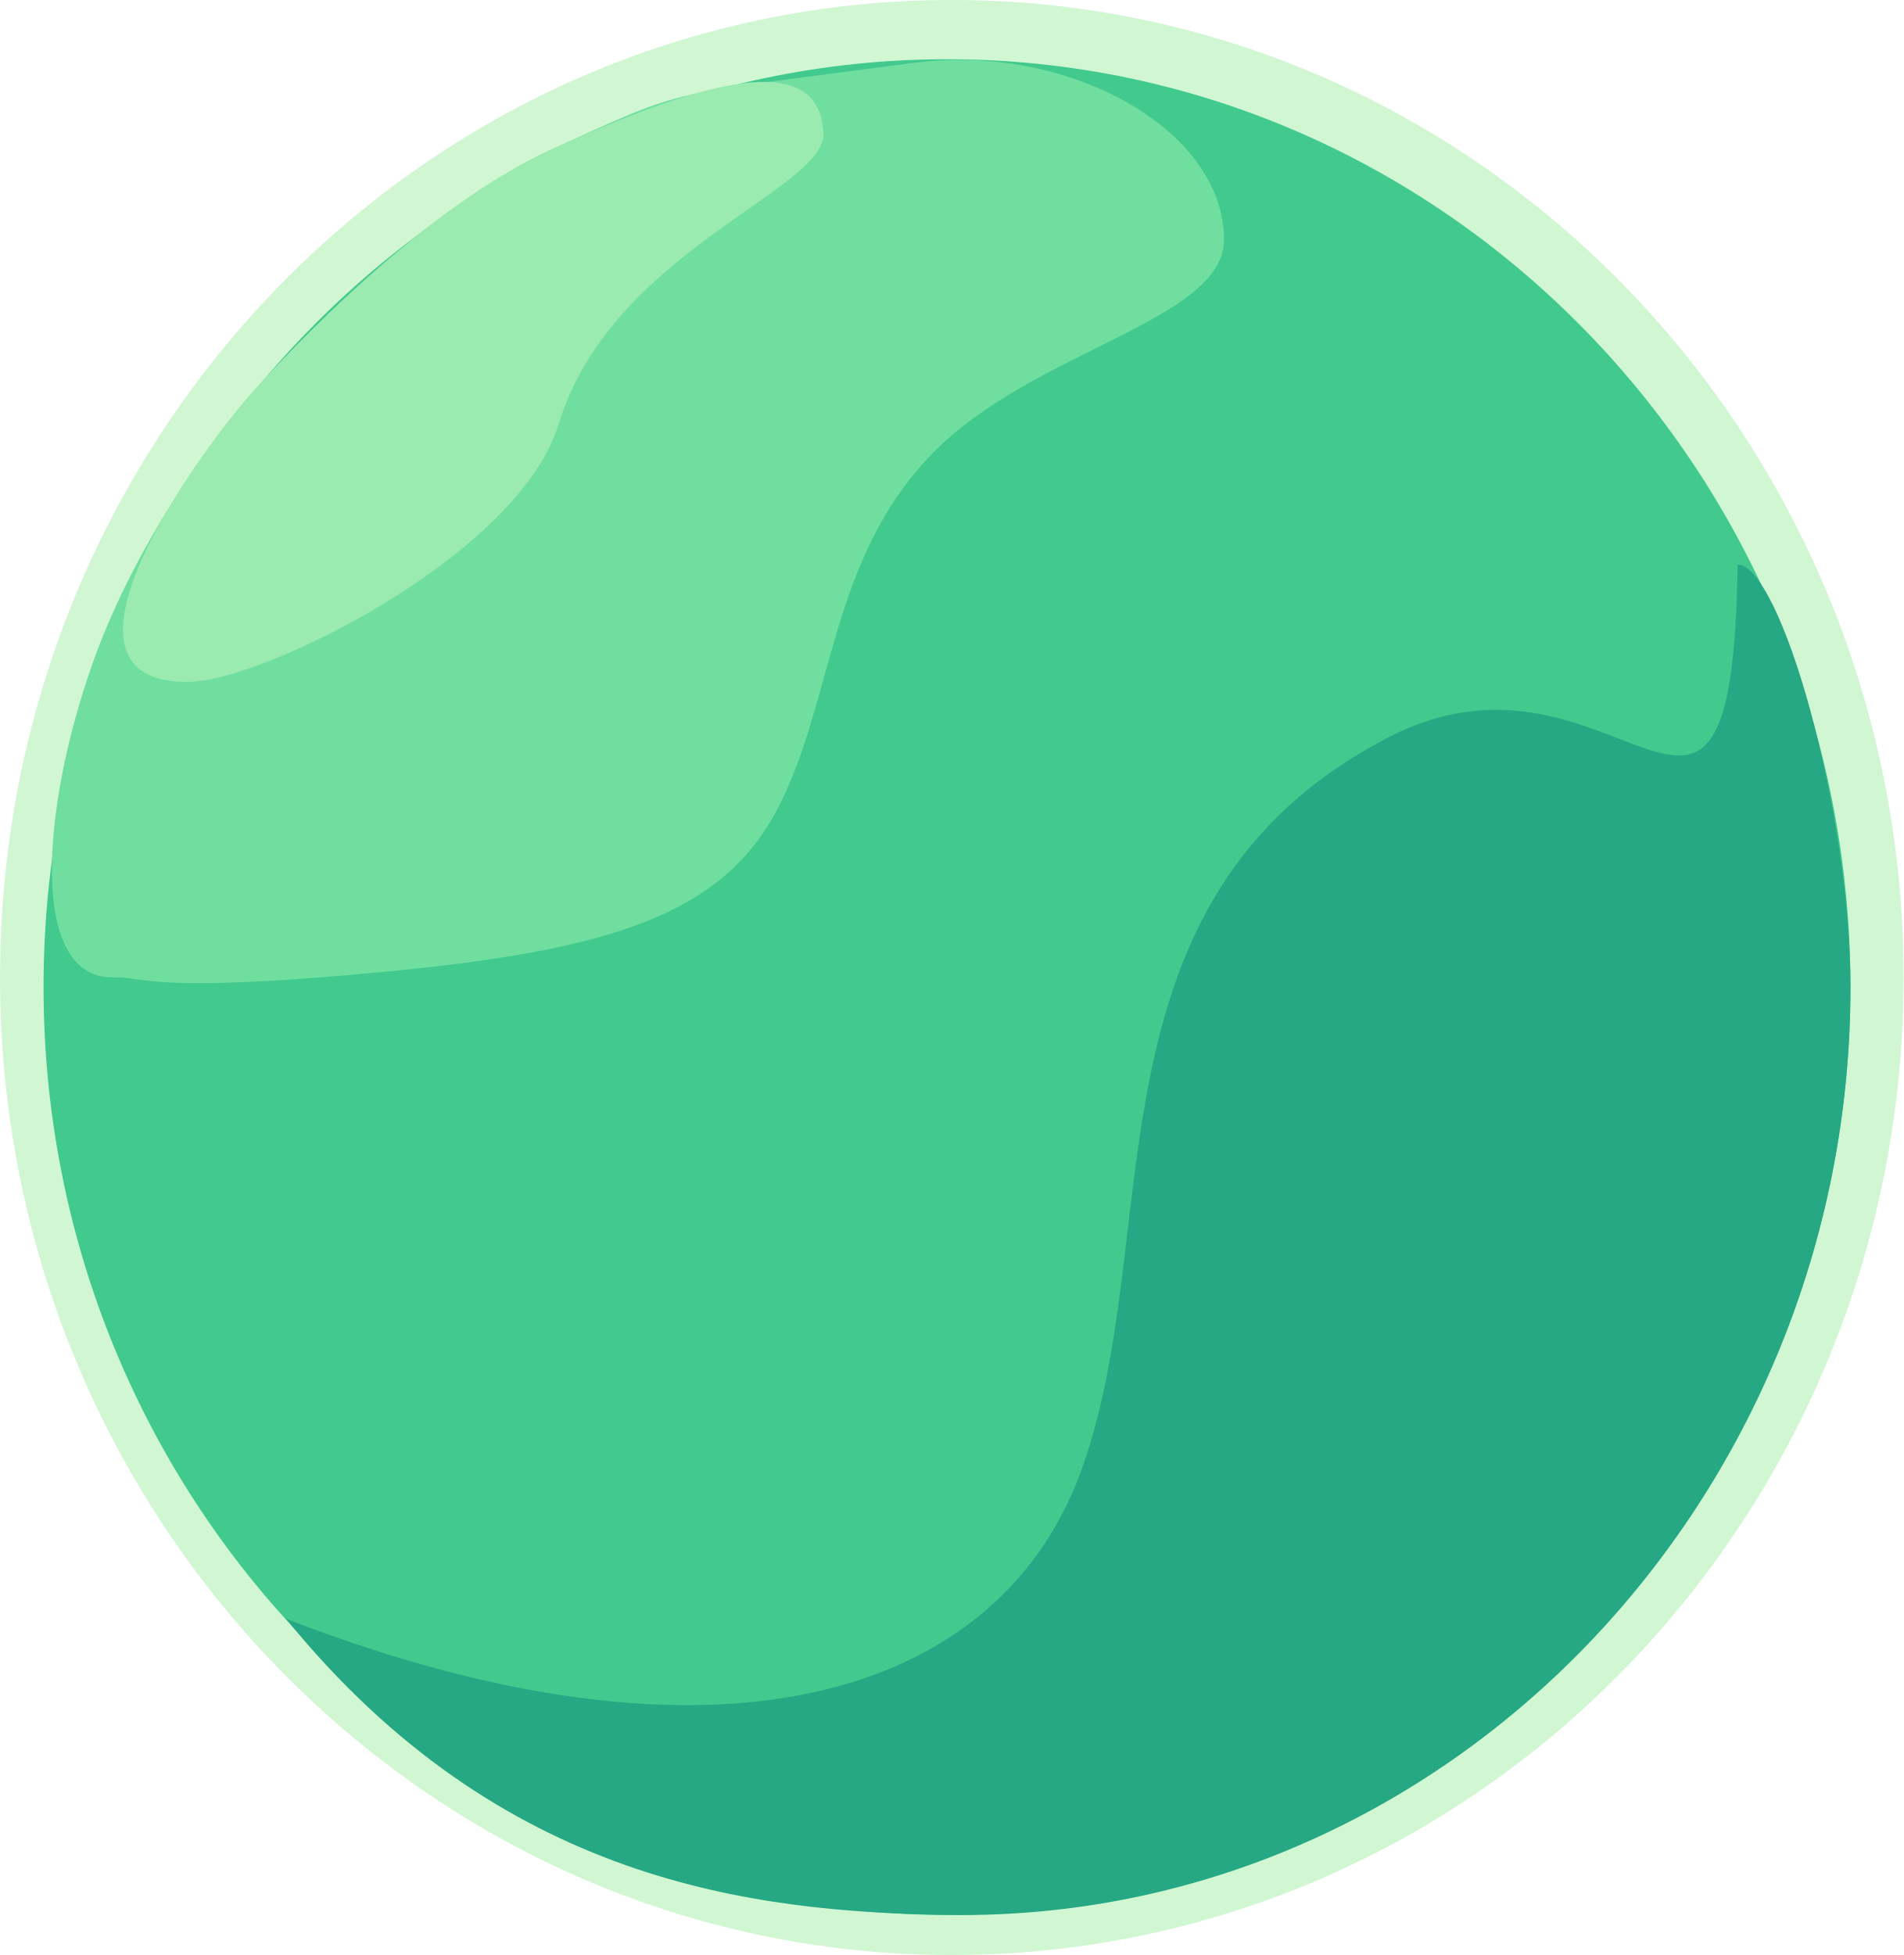
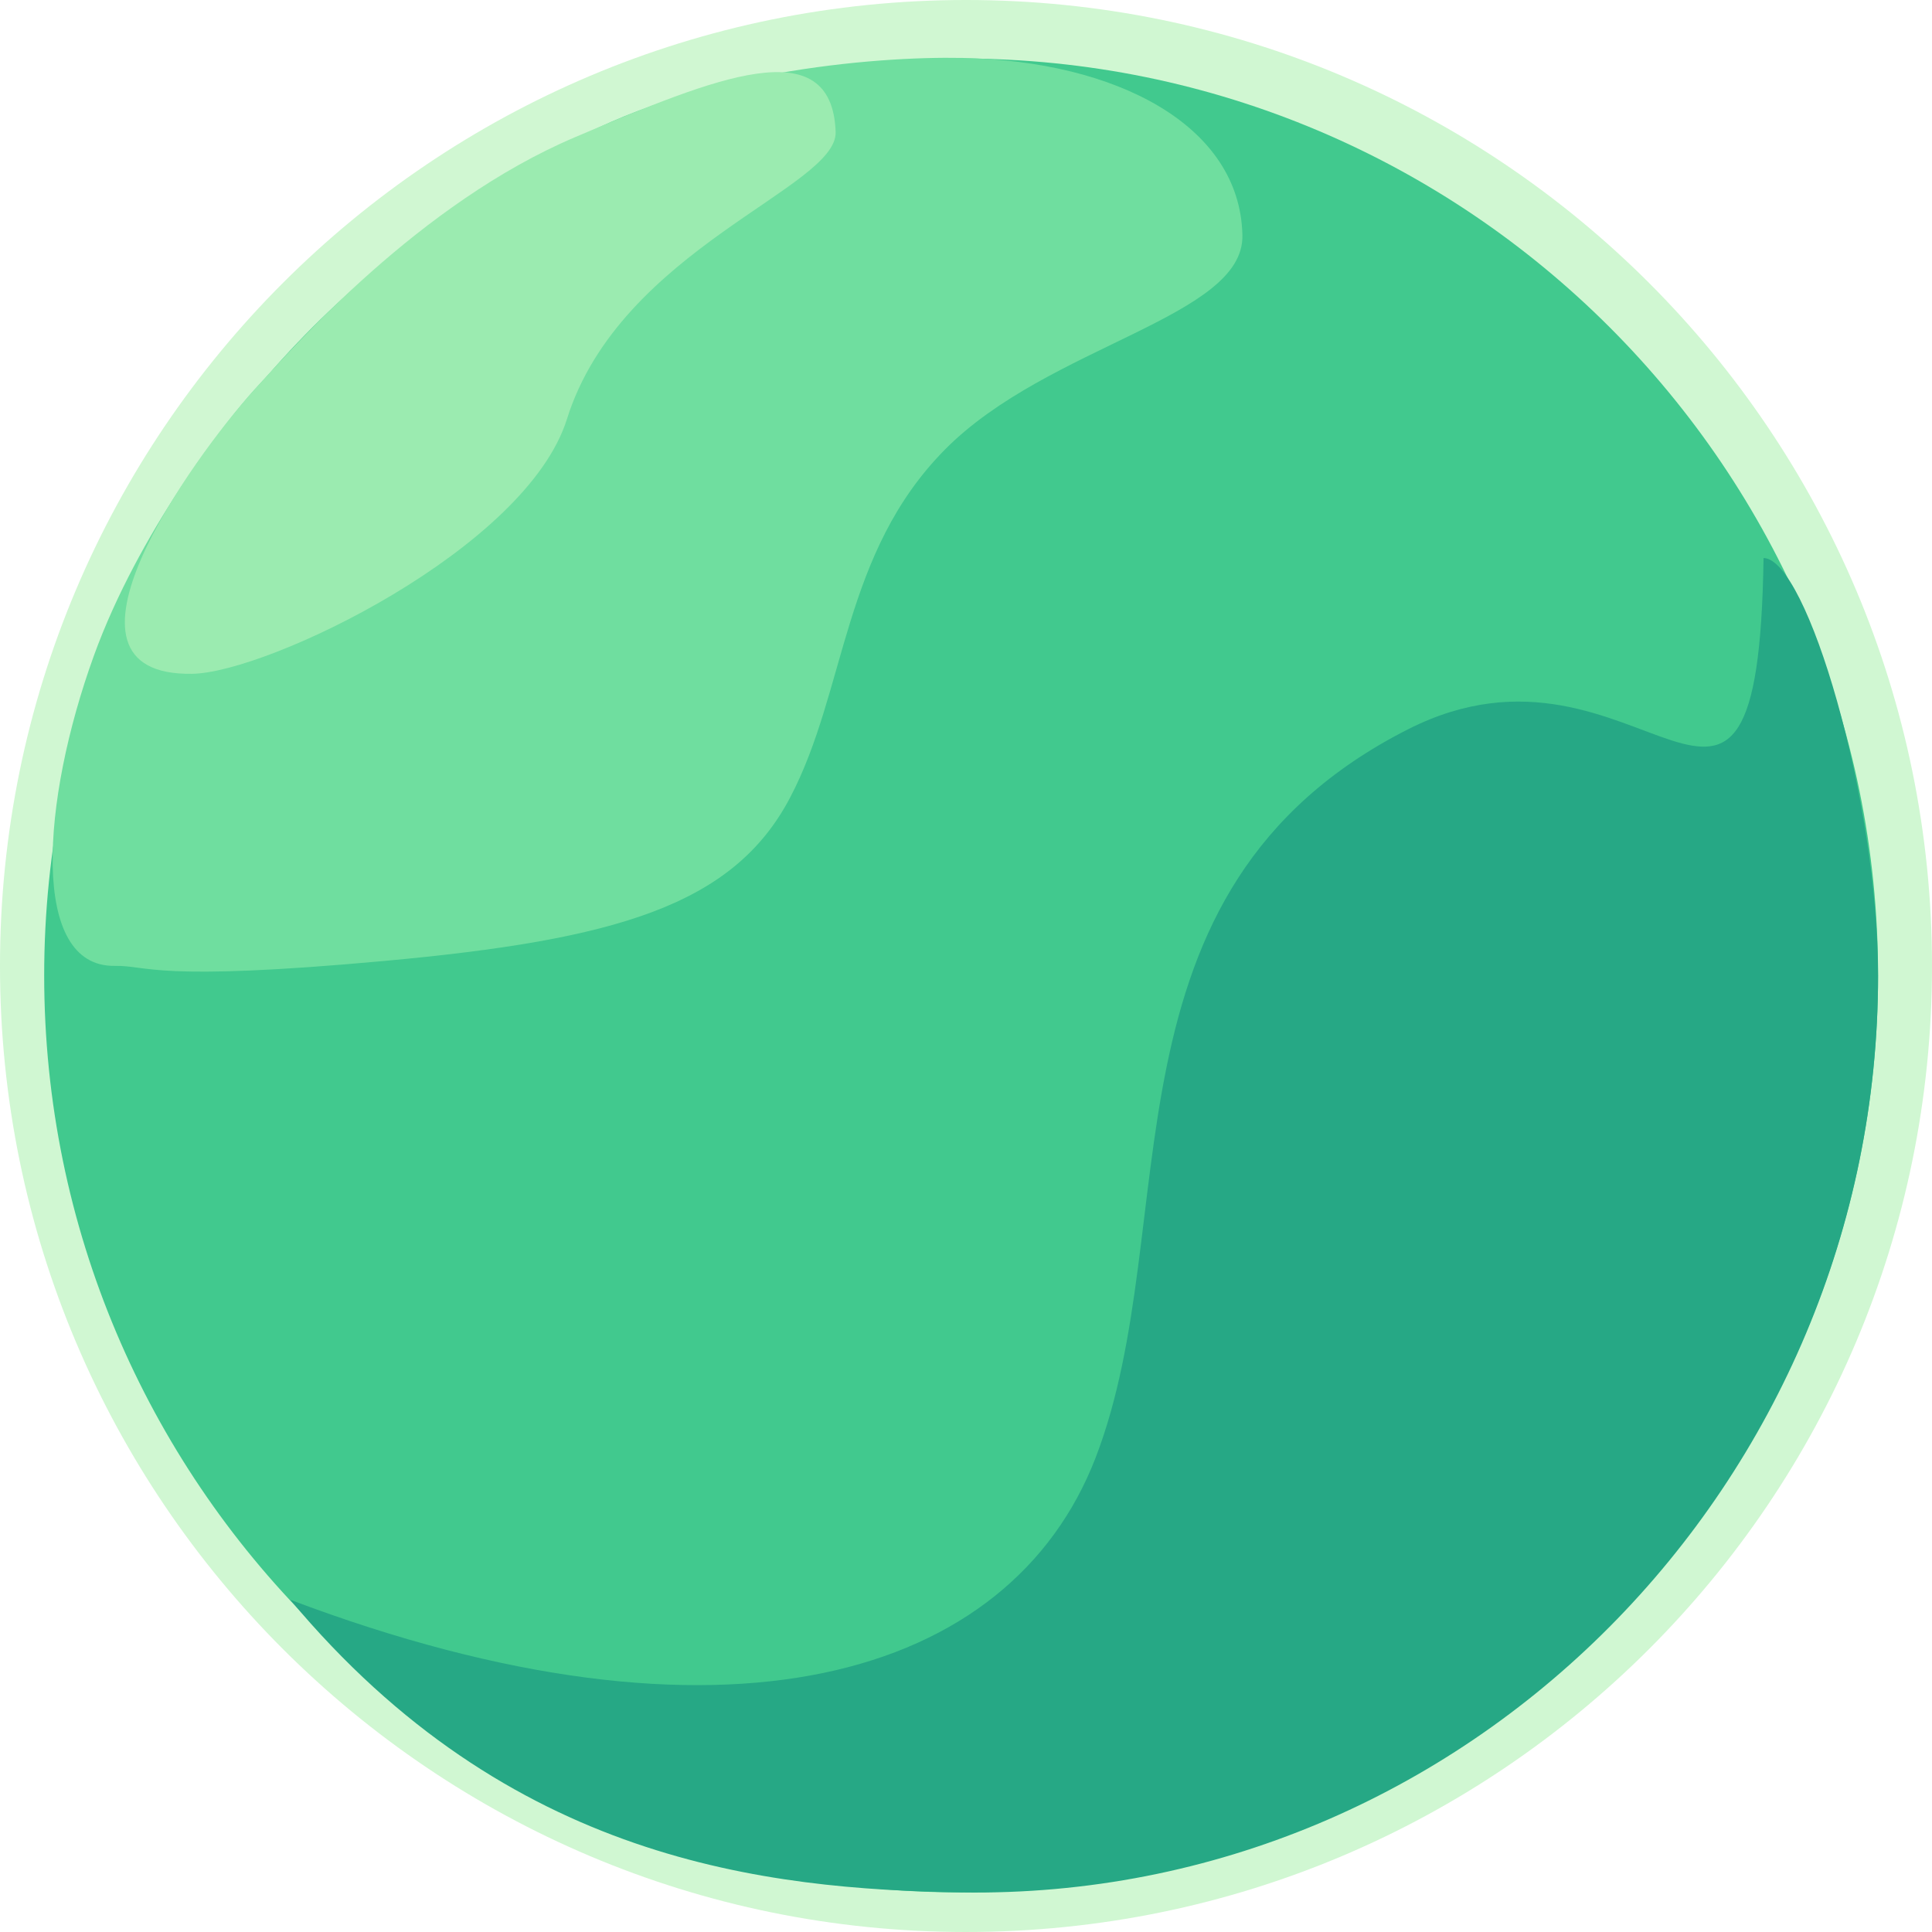
- <svg xmlns="http://www.w3.org/2000/svg" width="25.764mm" height="26.458mm" viewBox="0 0 25.764 26.458" version="1.1" id="svg1" xml:space="preserve">
+ <svg xmlns="http://www.w3.org/2000/svg" width="132.292mm" height="132.292mm" viewBox="0 0 132.292 132.292" version="1.1" id="svg1" xml:space="preserve">
  <defs id="defs1" />
-   <g id="layer1" transform="translate(18.53135,-49.67926)">
-     <ellipse style="opacity:1;fill:#d0f7d2;fill-opacity:1;stroke-width:0.131" id="path1" cx="-5.649" cy="62.908" rx="12.882" ry="13.229" />
-     <ellipse style="opacity:1;fill:#41c98e;fill-opacity:1;stroke-width:0.124" id="ellipse2" cx="-5.714" cy="63.038" rx="12.228" ry="12.557" />
-     <path id="path3" style="opacity:1;fill:#6fde9f;fill-opacity:1;stroke-width:0.124" d="m -6.149,50.529 c 2.025,-0.268 4.154,0.86 4.186,2.372 0.023,1.123 -2.584,1.504 -3.962,2.929 -1.378,1.426 -1.314,3.297 -2.071,4.773 -0.757,1.477 -2.321,1.945 -5.403,2.235 -3.082,0.29 -3.152,0.061 -3.6,0.068 -1.135,0.019 -0.983,-2.255 -0.28,-4.248 0.596,-1.69 1.76,-3.211 2.139,-3.641 0.53,-0.6 2.348,-2.532 4.095,-3.325 1.86,-0.845 1.433,-0.706 4.897,-1.164 z" />
-     <path id="ellipse3" style="opacity:1;fill:#9bebb0;fill-opacity:1;stroke-width:0.124" d="m -7.388,51.485 c 0.03,0.768 -2.869,1.596 -3.583,3.934 -0.542,1.775 -3.985,3.471 -4.996,3.488 -2.083,0.035 -0.006,-2.946 0.827,-3.889 0.53,-0.6 2.348,-2.532 4.095,-3.325 1.86,-0.845 3.611,-1.427 3.658,-0.208 z" />
-     <path id="ellipse4" style="opacity:1;fill:#26a885;fill-opacity:1;stroke-width:0.124" d="m 6.514,63.038 c 0,6.935 -5.476,12.67 -12.228,12.557 -2.6,-0.043 -6.037,-0.425 -8.946,-4.008 5.775,2.24 9.602,1.081 10.74,-1.945 1.206,-3.208 -0.063,-7.774 4.167,-9.977 3.112,-1.62 4.666,2.804 4.74,-2.345 0.578,0.009 1.527,3.311 1.527,5.717 z" />
+   <g id="layer1" transform="translate(18.53135,-49.67927)">
+     <circle style="opacity:1;fill:#d0f7d2;fill-opacity:1;stroke-width:0.664" id="path1" cx="47.614" cy="115.825" r="66.146" />
+     <ellipse style="opacity:1;fill:#41c98e;fill-opacity:1;stroke-width:0.63" id="ellipse2" cx="47.281" cy="116.474" rx="62.787" ry="62.787" />
+     <path id="path3" style="opacity:1;fill:#6fde9f;fill-opacity:1;stroke-width:0.63" d="m 47.378,53.646 c 10.483,0.207 19.004,4.582 19.164,12.143 0.119,5.615 -13.269,7.518 -20.343,14.647 -7.073,7.129 -6.748,16.483 -10.634,23.867 -3.886,7.384 -11.918,9.723 -27.745,11.173 -15.828,1.45 -16.184,0.303 -18.487,0.341 -5.827,0.094 -5.045,-11.276 -1.436,-21.239 3.06,-8.448 9.035,-16.057 10.982,-18.203 2.721,-2.999 12.057,-12.659 21.026,-16.626 8.792,-5.154 21.341,-6.225 27.475,-6.103 z" />
+     <path id="ellipse3" style="opacity:1;fill:#9bebb0;fill-opacity:1;stroke-width:0.63" d="M 38.689,58.706 C 38.834,62.546 23.955,66.685 20.289,78.377 17.506,87.252 -0.172,95.734 -5.366,95.818 -16.062,95.991 -5.398,81.088 -1.122,76.375 1.599,73.375 10.212,63.585 20.857,59.067 c 9.613,-4.08 17.568,-7.378 17.832,-0.36 z" />
+     <path id="ellipse4" style="opacity:1;fill:#26a885;fill-opacity:1;stroke-width:0.63" d="m 110.068,116.474 c 0,34.676 -28.116,63.349 -62.787,62.787 -13.351,-0.216 -30.998,-2.127 -45.937,-20.039 29.651,11.202 49.305,5.403 55.144,-9.724 6.191,-16.039 -0.324,-38.869 21.398,-49.883 15.979,-8.102 23.956,14.022 24.34,-11.726 2.968,0.045 7.841,16.553 7.841,28.585 z" />
  </g>
</svg>
